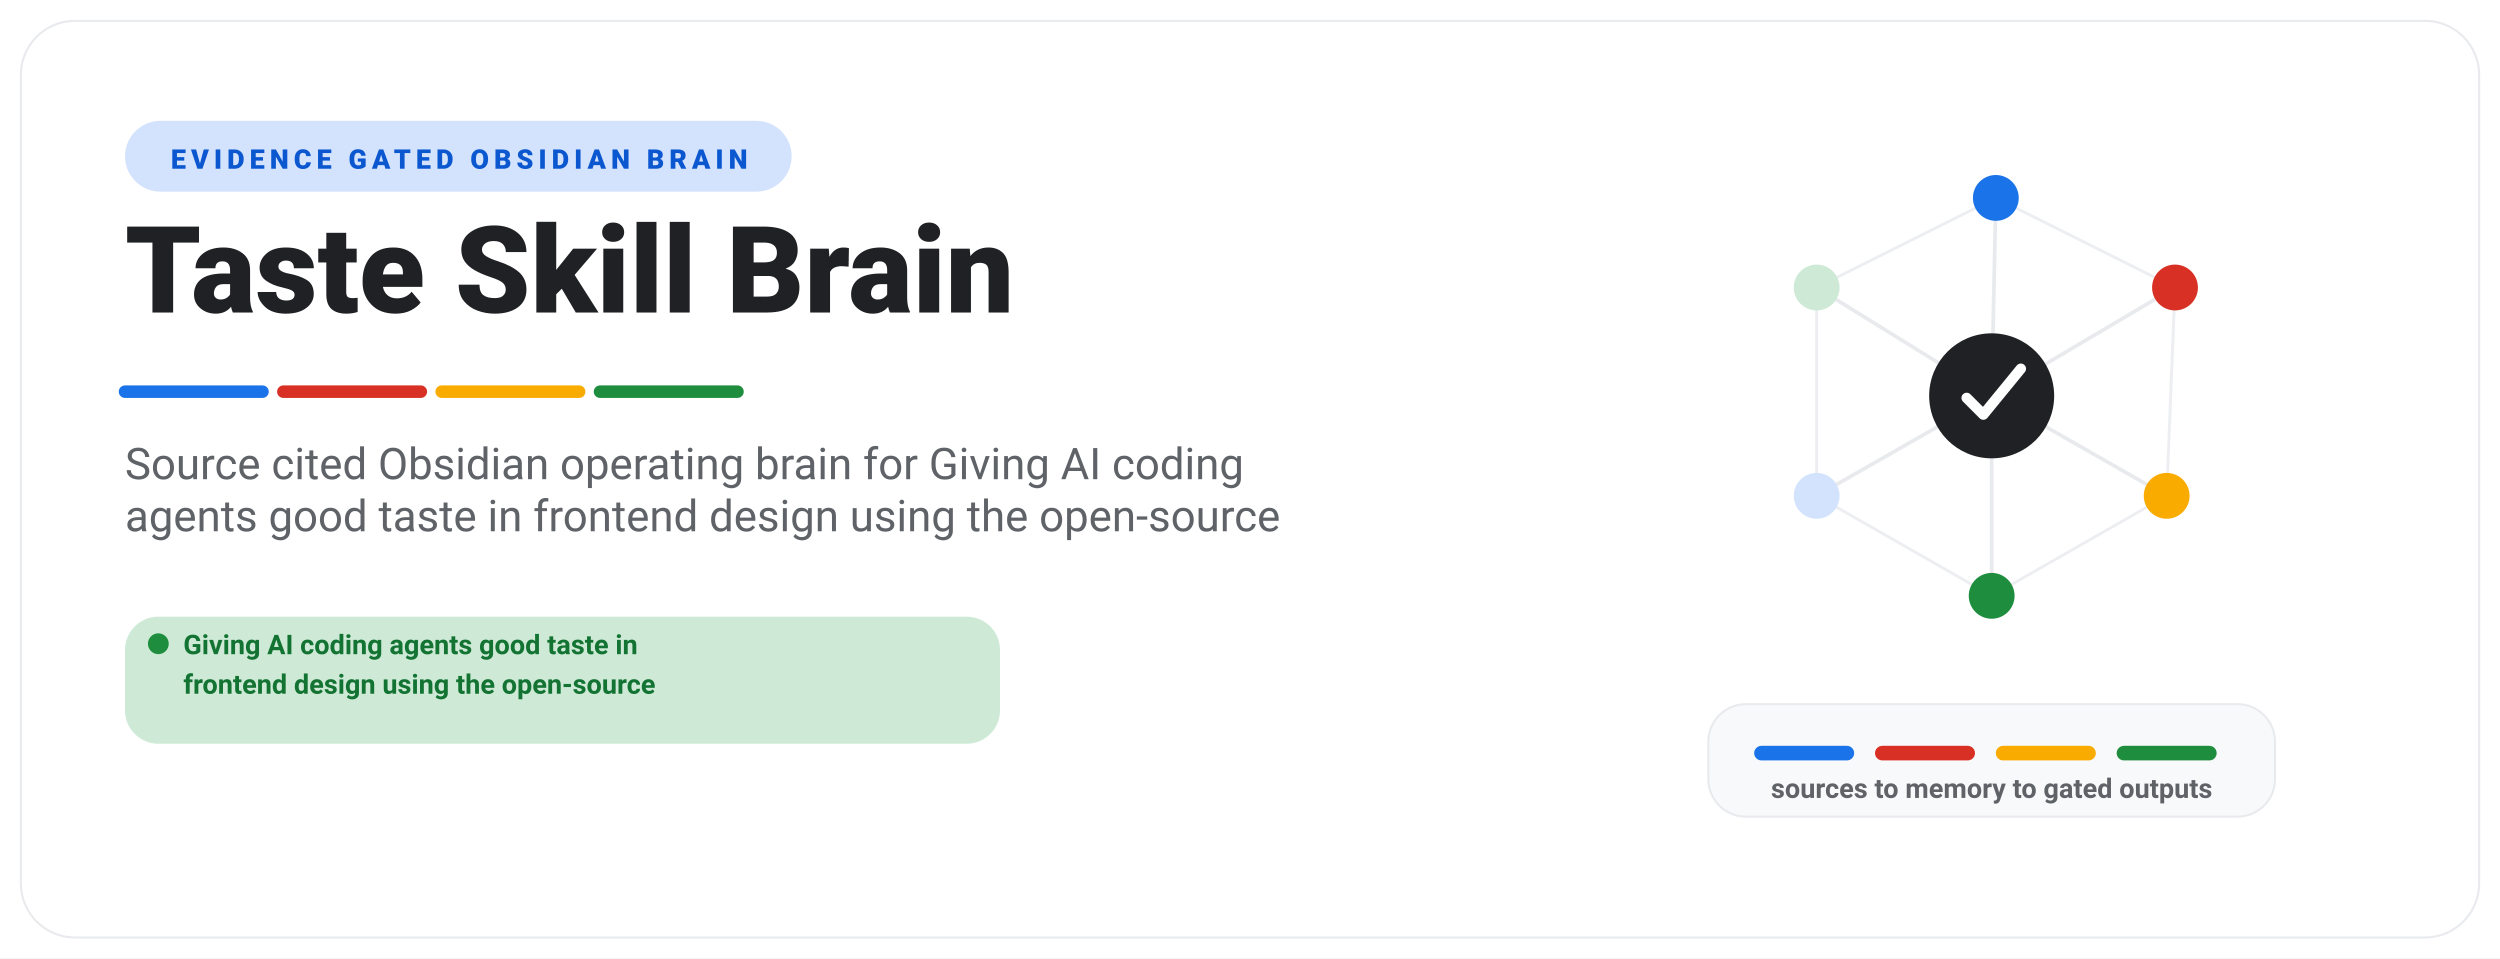
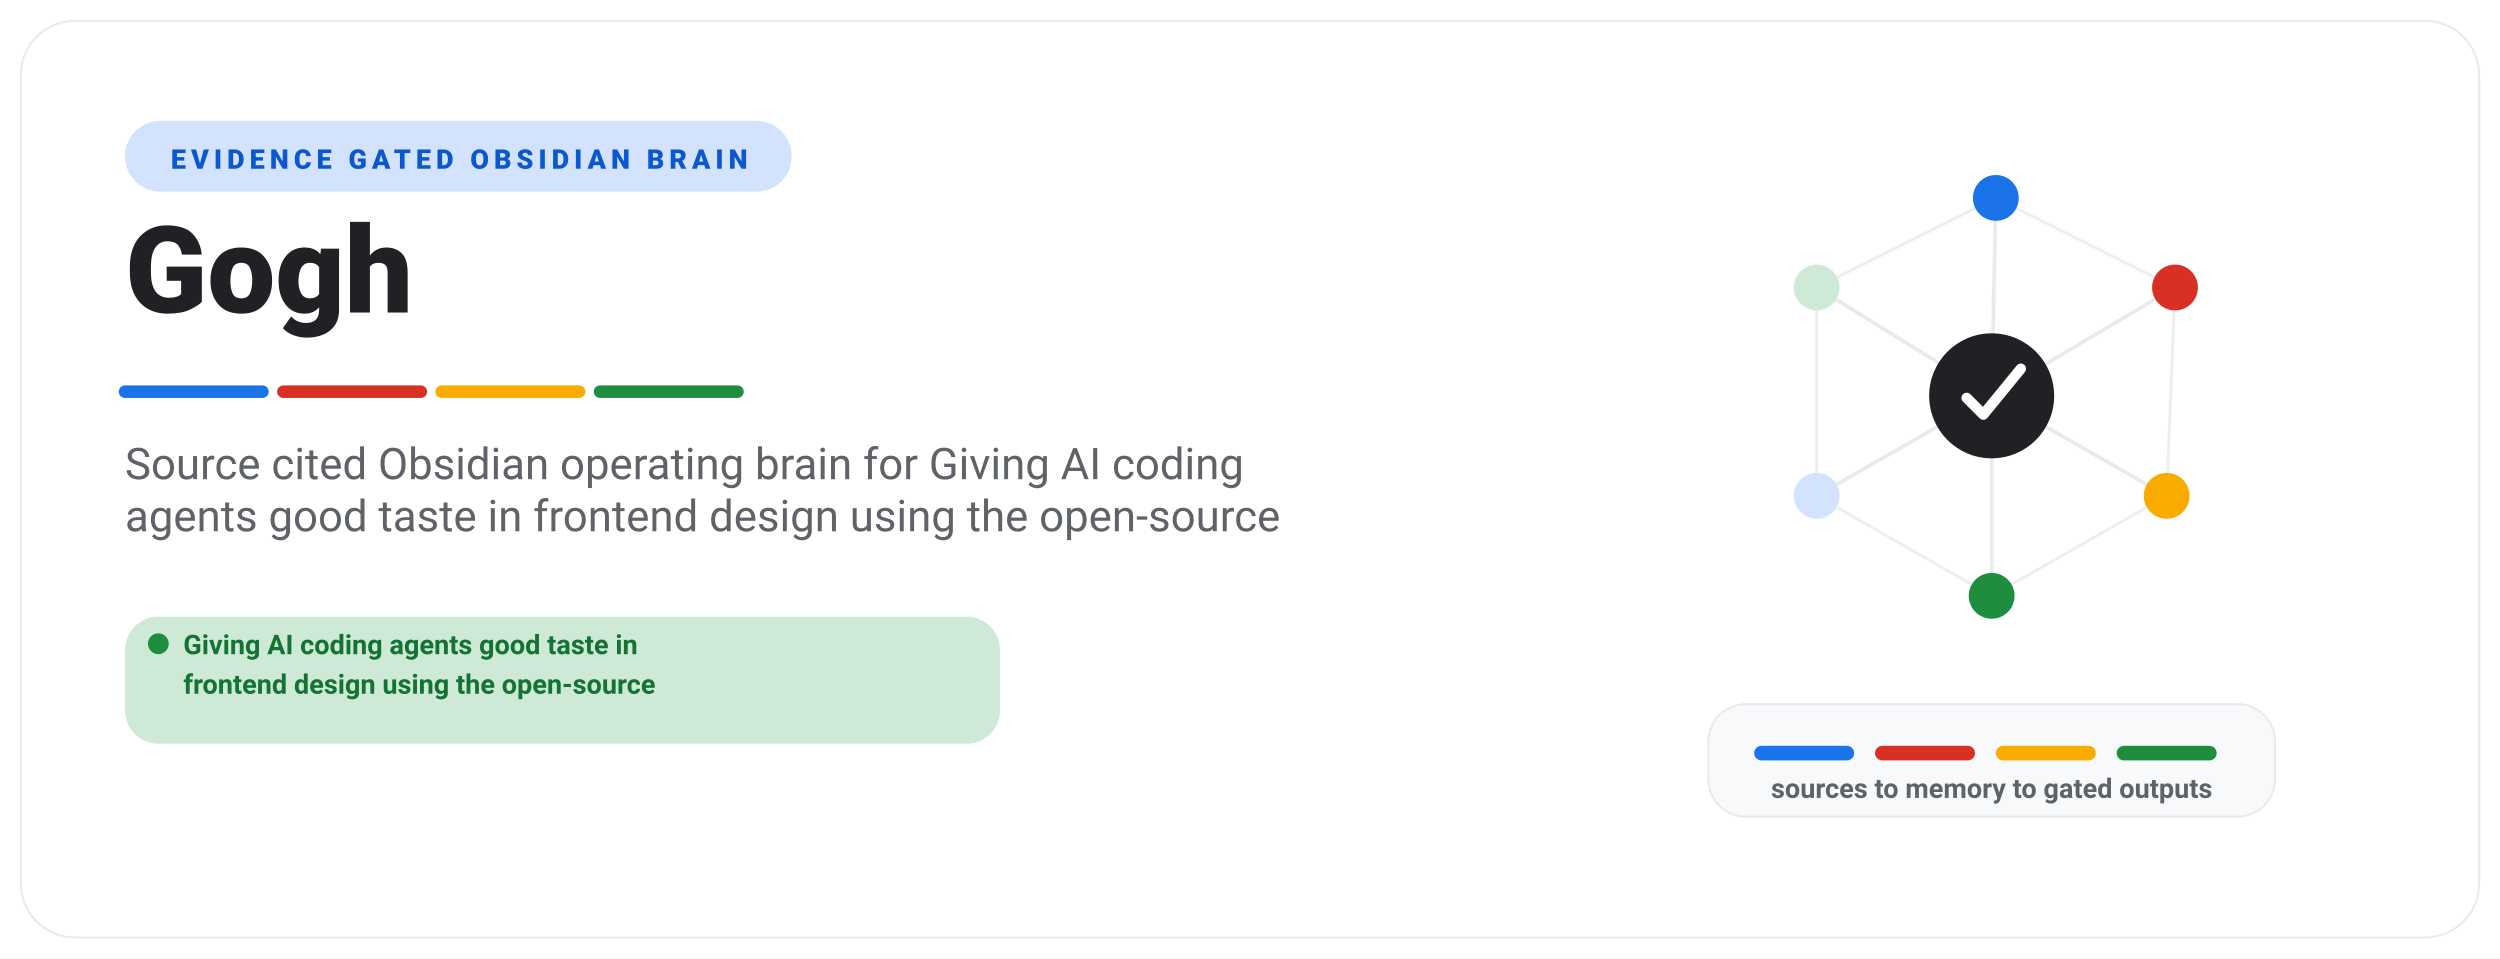
<svg xmlns="http://www.w3.org/2000/svg" viewBox="0 0 1200 460" role="img" aria-labelledby="title desc" font-family="&quot;Google Sans&quot;,&quot;Product Sans&quot;,Roboto,&quot;Segoe UI&quot;,Arial,sans-serif">
  <style>
  @media (prefers-reduced-motion:reduce){*{animation:none!important}}
  .fade{animation:fu .7s cubic-bezier(.2,.7,.2,1) backwards}
  .seg{animation:draw .6s ease backwards}
  .const{transform-origin:956px 190px;animation:spin 30s linear infinite}
  .node{transform-box:fill-box;transform-origin:center;animation:pop .5s cubic-bezier(.2,.8,.2,1) backwards,tw 3.4s ease-in-out infinite}
  @keyframes fu{from{opacity:0;transform:translateY(10px)}}
  @keyframes draw{from{stroke-dashoffset:70}}
  @keyframes pop{from{opacity:0;transform:scale(.3)}}
  @keyframes tw{0%,100%{opacity:1}50%{opacity:.65}}
  @keyframes spin{to{transform:rotate(360deg)}}
</style>
  <rect width="1200" height="460" fill="#fff" />
  <rect x="10" y="10" width="1180" height="440" rx="26" fill="#fff" stroke="#E8EAED" />
  <rect class="fade" x="60" y="58" width="320" height="34" rx="17" fill="#D3E3FD" />
  <text class="fade" x="82" y="81" font-size="13" letter-spacing="2.4" font-weight="800" fill="#0B57D0">EVIDENCE GATED OBSIDIAN BRAIN</text>
-   <text class="fade" style="animation-delay:0.10s" x="60" y="150" font-size="58" font-weight="800" fill="#202124">Taste Skill Brain</text>
+   <text class="fade" style="animation-delay:0.10s" x="60" y="150" font-size="58" font-weight="800" fill="#202124">Gogh</text>
  <g stroke-width="6" stroke-linecap="round" stroke-dasharray="70">
    <line class="seg" style="animation-delay:.50s" x1="60" y1="188" x2="126" y2="188" stroke="#1A73E8" />
    <line class="seg" style="animation-delay:.58s" x1="136" y1="188" x2="202" y2="188" stroke="#D93025" />
    <line class="seg" style="animation-delay:.66s" x1="212" y1="188" x2="278" y2="188" stroke="#F9AB00" />
    <line class="seg" style="animation-delay:.74s" x1="288" y1="188" x2="354" y2="188" stroke="#1E8E3E" />
  </g>
  <text class="fade" style="animation-delay:0.25s" x="60" y="230" font-size="21" fill="#5F6368">Source cited Obsidian operating brain for Giving AI coding</text>
  <text class="fade" style="animation-delay:0.30s" x="60" y="255" font-size="21" fill="#5F6368">agents good taste in frontend design using the open-source</text>
  <g class="fade" style="animation-delay:.32s">
    <rect x="60" y="296" width="420" height="61" rx="16" fill="#CEEAD6" />
    <circle cx="76" cy="309" r="5" fill="#1E8E3E" />
    <text class="fade" style="animation-delay:0.34s" x="88" y="314" font-size="13" font-weight="700" fill="#137333">Giving AI coding agents good taste in</text>
    <text class="fade" style="animation-delay:0.38s" x="88" y="333" font-size="13" font-weight="700" fill="#137333">frontend design using the open-source</text>
  </g>
  <g class="const">
    <line x1="956" y1="190" x2="958" y2="95" stroke="#E8EAED" stroke-width="1.8" />
    <line x1="956" y1="190" x2="1044" y2="138" stroke="#E8EAED" stroke-width="1.8" />
    <line x1="956" y1="190" x2="1040" y2="238" stroke="#E8EAED" stroke-width="1.8" />
    <line x1="956" y1="190" x2="956" y2="286" stroke="#E8EAED" stroke-width="1.8" />
    <line x1="956" y1="190" x2="872" y2="238" stroke="#E8EAED" stroke-width="1.8" />
    <line x1="956" y1="190" x2="872" y2="138" stroke="#E8EAED" stroke-width="1.8" />
    <line x1="958" y1="95" x2="1044" y2="138" stroke="#E8EAED" stroke-width="1.4" opacity=".8" />
    <line x1="1044" y1="138" x2="1040" y2="238" stroke="#E8EAED" stroke-width="1.4" opacity=".8" />
    <line x1="1040" y1="238" x2="956" y2="286" stroke="#E8EAED" stroke-width="1.4" opacity=".8" />
    <line x1="956" y1="286" x2="872" y2="238" stroke="#E8EAED" stroke-width="1.4" opacity=".8" />
    <line x1="872" y1="238" x2="872" y2="138" stroke="#E8EAED" stroke-width="1.4" opacity=".8" />
    <line x1="872" y1="138" x2="958" y2="95" stroke="#E8EAED" stroke-width="1.4" opacity=".8" />
    <circle class="node" style="animation-delay:0.38s" cx="958" cy="95" r="11" fill="#1A73E8" />
    <circle class="node" style="animation-delay:0.46s" cx="1044" cy="138" r="11" fill="#D93025" />
    <circle class="node" style="animation-delay:0.54s" cx="1040" cy="238" r="11" fill="#F9AB00" />
    <circle class="node" style="animation-delay:0.62s" cx="956" cy="286" r="11" fill="#1E8E3E" />
    <circle class="node" style="animation-delay:0.70s" cx="872" cy="238" r="11" fill="#D3E3FD" />
    <circle class="node" style="animation-delay:0.78s" cx="872" cy="138" r="11" fill="#CEEAD6" />
  </g>
  <circle class="fade" style="animation-delay:.28s" cx="956" cy="190" r="30" fill="#202124" />
  <path class="fade" style="animation-delay:.36s" d="M944 191 l8 8 l18 -22" fill="none" stroke="#fff" stroke-width="5" stroke-linecap="round" stroke-linejoin="round" />
  <g class="fade" style="animation-delay:.44s">
    <rect x="820" y="338" width="272" height="54" rx="18" fill="#F8F9FA" stroke="#E8EAED" />
    <rect x="842" y="358" width="48" height="7" rx="3.5" fill="#1A73E8" />
    <rect x="900" y="358" width="48" height="7" rx="3.5" fill="#D93025" />
    <rect x="958" y="358" width="48" height="7" rx="3.5" fill="#F9AB00" />
    <rect x="1016" y="358" width="48" height="7" rx="3.5" fill="#1E8E3E" />
    <text x="956" y="383" font-size="13" font-weight="700" fill="#5F6368" text-anchor="middle">sources to memory to gated outputs</text>
  </g>
</svg>
